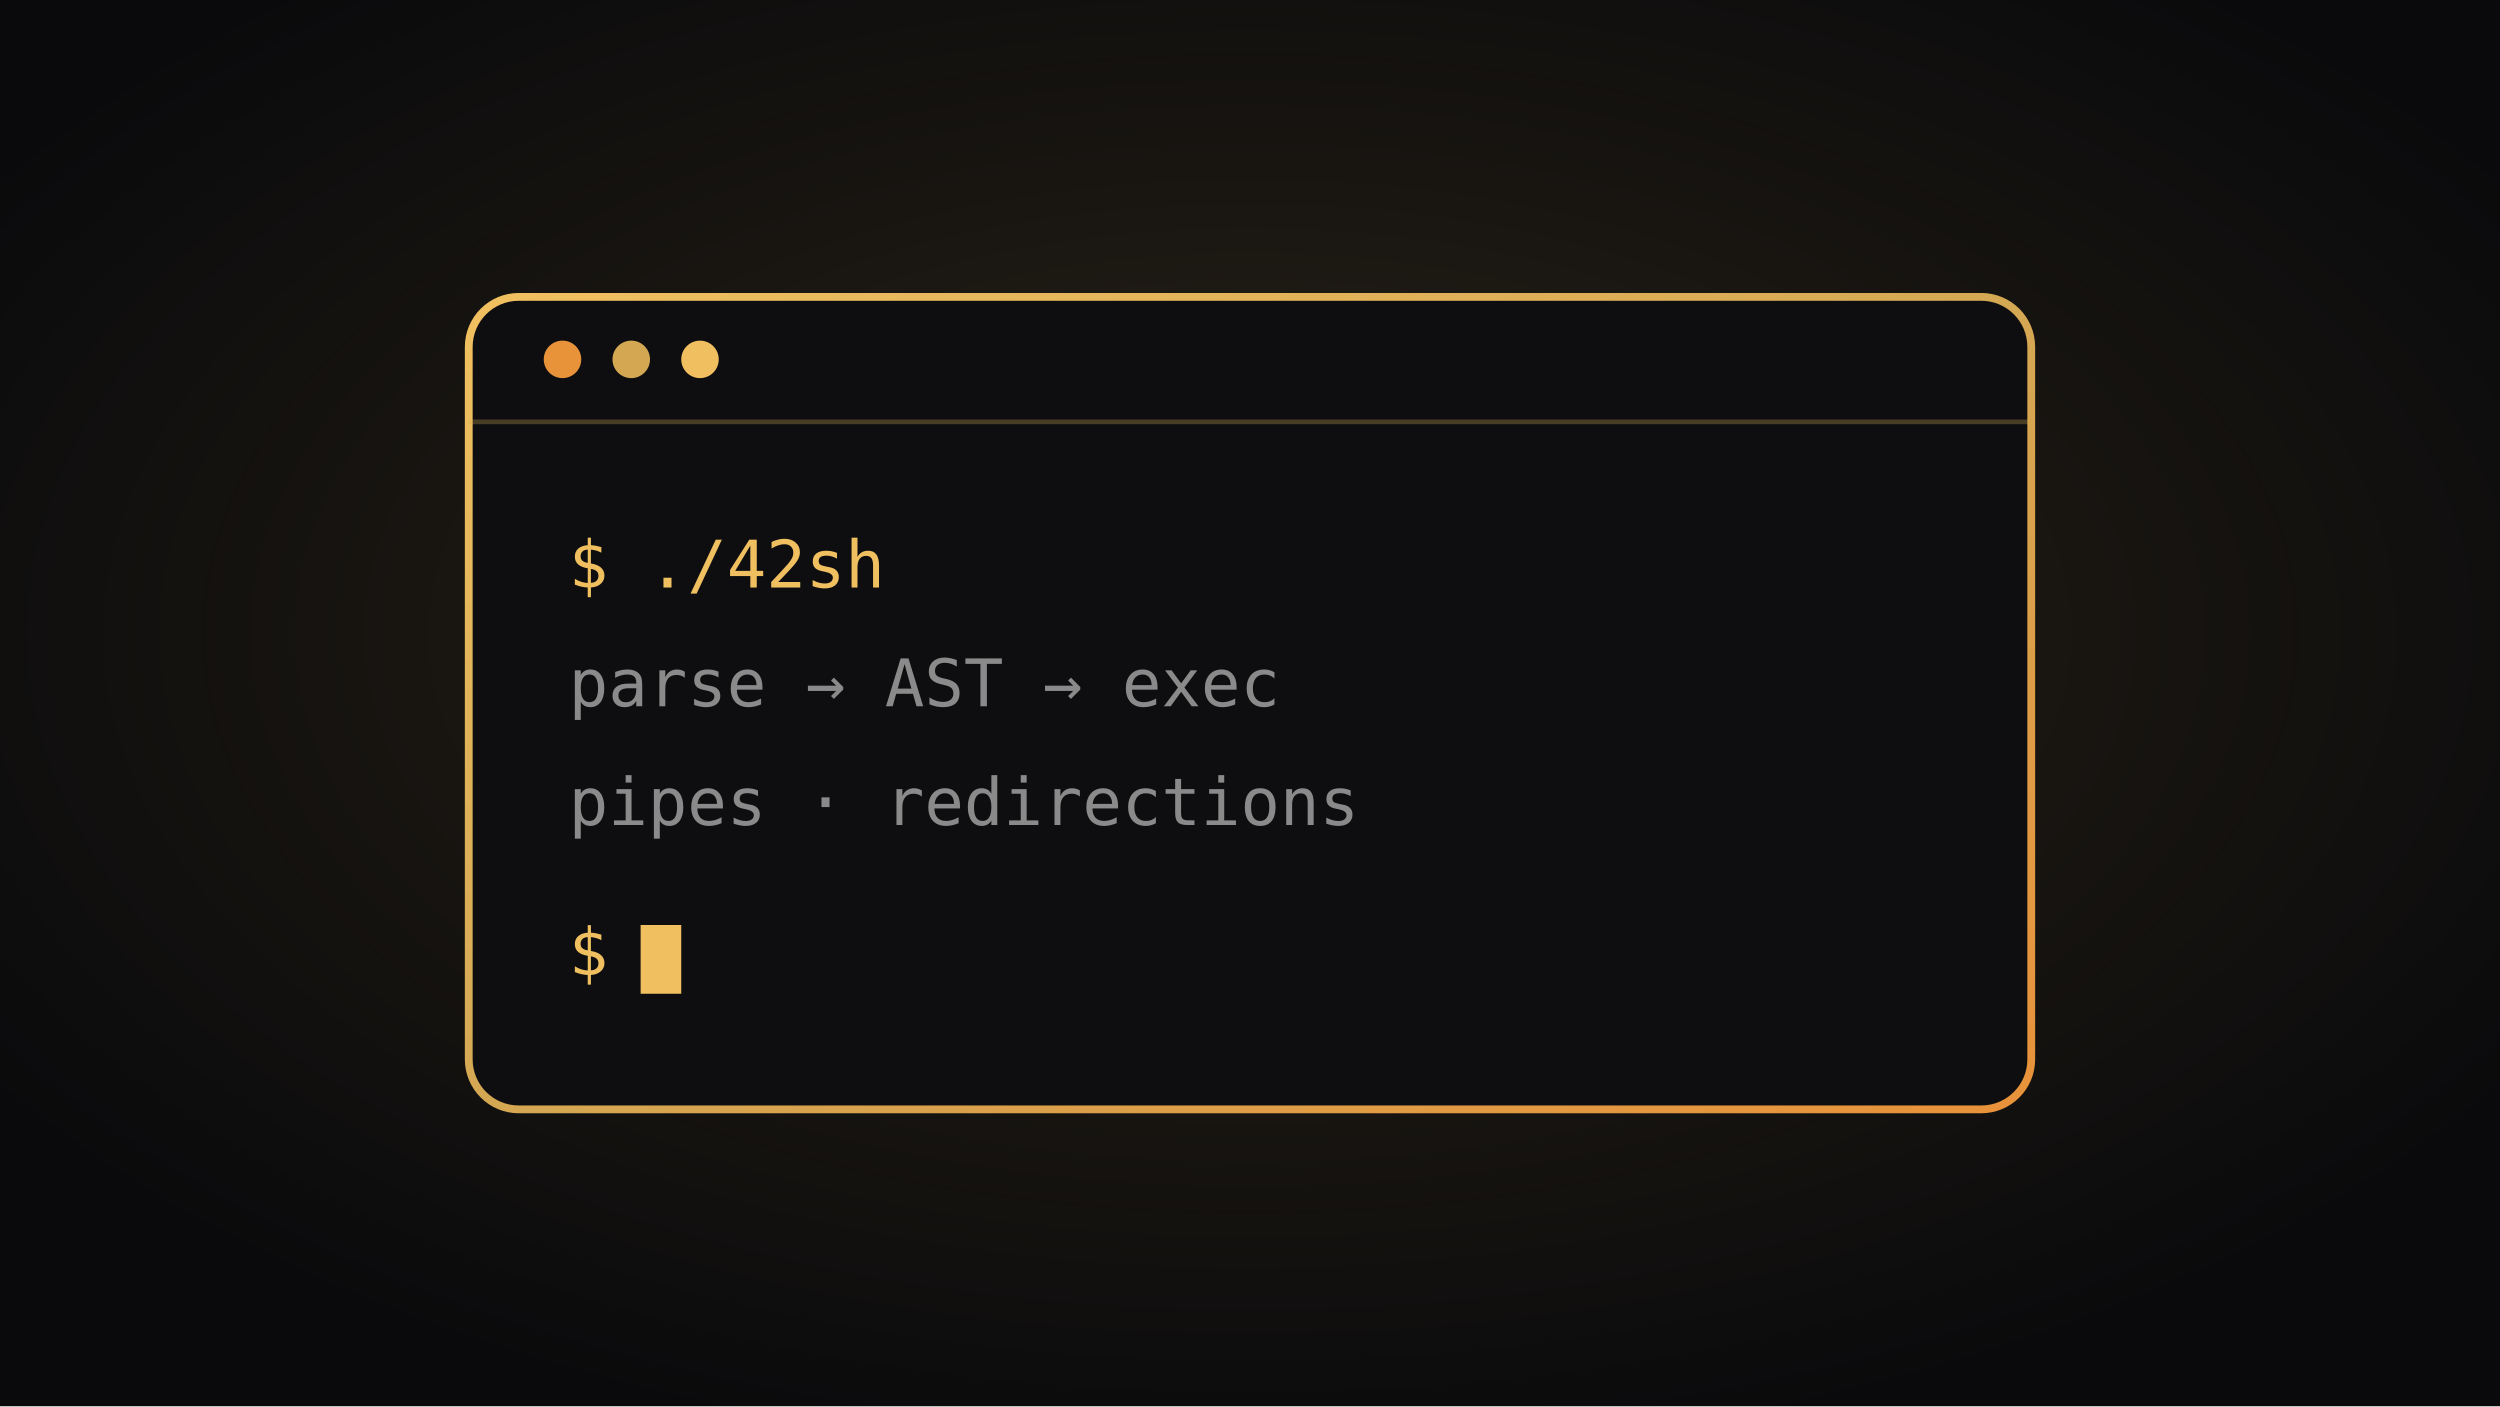
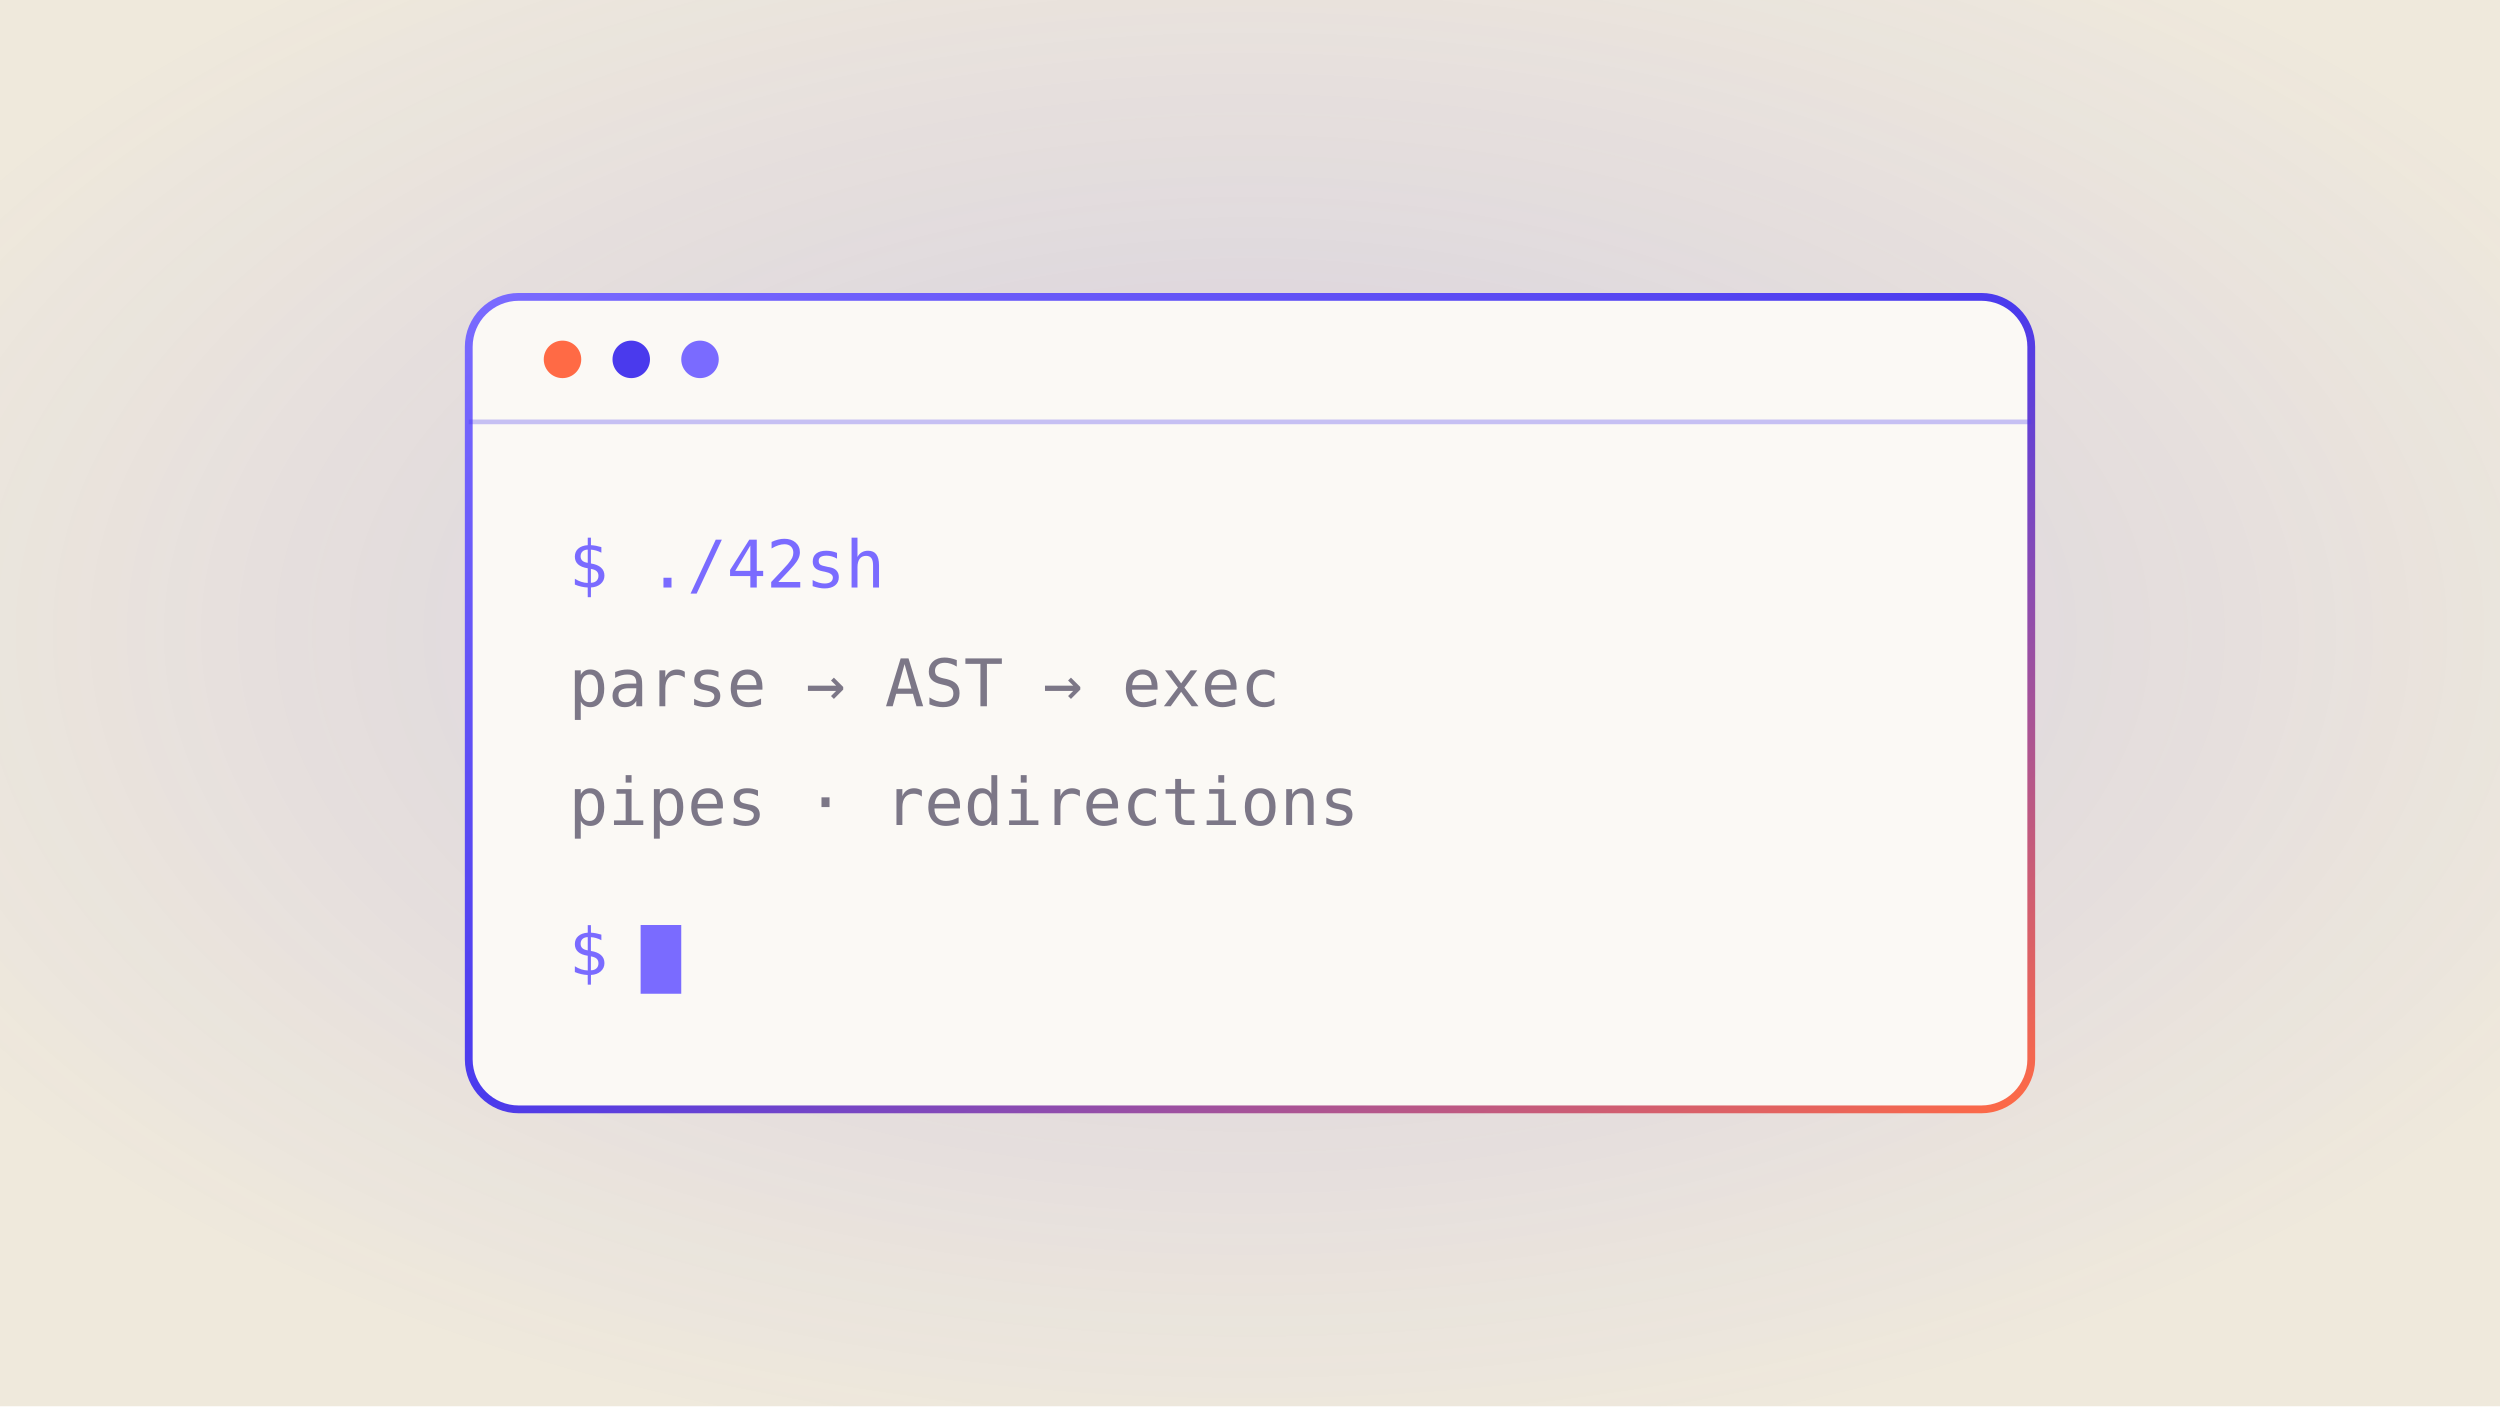
<svg xmlns="http://www.w3.org/2000/svg" viewBox="0 0 800 450" fill="none">
  <defs>
    <linearGradient id="g" x1="0" y1="0" x2="1" y2="1">
-       <stop offset="0" stop-color="#f0c060" />
-       <stop offset=".5" stop-color="#d4a853" />
-       <stop offset="1" stop-color="#e8923a" />
+       <stop offset="0" stop-color="#7a6bff" />
+       <stop offset=".5" stop-color="#4a3aed" />
+       <stop offset="1" stop-color="#ff6a45" />
    </linearGradient>
    <radialGradient id="glow" cx="50%" cy="45%" r="60%">
-       <stop offset="0" stop-color="#d4a853" stop-opacity=".16" />
-       <stop offset="1" stop-color="#d4a853" stop-opacity="0" />
+       <stop offset="0" stop-color="#4a3aed" stop-opacity=".16" />
+       <stop offset="1" stop-color="#4a3aed" stop-opacity="0" />
    </radialGradient>
  </defs>
-   <rect width="800" height="450" fill="#0a0a0c" />
+   <rect width="800" height="450" fill="#efe9dc" />
  <rect width="800" height="450" fill="url(#glow)" />
-   <rect x="150" y="95" width="500" height="260" rx="16" fill="#0e0e11" stroke="url(#g)" stroke-width="2.5" />
-   <line x1="150" y1="135" x2="650" y2="135" stroke="#d4a853" stroke-opacity=".3" stroke-width="1.5" />
-   <circle cx="180" cy="115" r="6" fill="#e8923a" />
-   <circle cx="202" cy="115" r="6" fill="#d4a853" />
-   <circle cx="224" cy="115" r="6" fill="#f0c060" />
+   <rect x="150" y="95" width="500" height="260" rx="16" fill="#fbf9f5" stroke="url(#g)" stroke-width="2.5" />
+   <line x1="150" y1="135" x2="650" y2="135" stroke="#4a3aed" stroke-opacity=".3" stroke-width="1.5" />
+   <circle cx="180" cy="115" r="6" fill="#ff6a45" />
+   <circle cx="202" cy="115" r="6" fill="#4a3aed" />
+   <circle cx="224" cy="115" r="6" fill="#7a6bff" />
  <g font-family="ui-monospace,monospace" font-size="21">
-     <text x="182" y="188" fill="#f0c060">$ ./42sh</text>
-     <text x="182" y="226" fill="#8a8a8a">parse → AST → exec</text>
-     <text x="182" y="264" fill="#8a8a8a">pipes · redirections</text>
-     <text x="182" y="312" fill="#f0c060">$</text>
+     <text x="182" y="188" fill="#7a6bff">$ ./42sh</text>
+     <text x="182" y="226" fill="#7c7787">parse → AST → exec</text>
+     <text x="182" y="264" fill="#7c7787">pipes · redirections</text>
+     <text x="182" y="312" fill="#7a6bff">$</text>
  </g>
-   <rect x="205" y="296" width="13" height="22" fill="#f0c060" />
+   <rect x="205" y="296" width="13" height="22" fill="#7a6bff" />
</svg>
